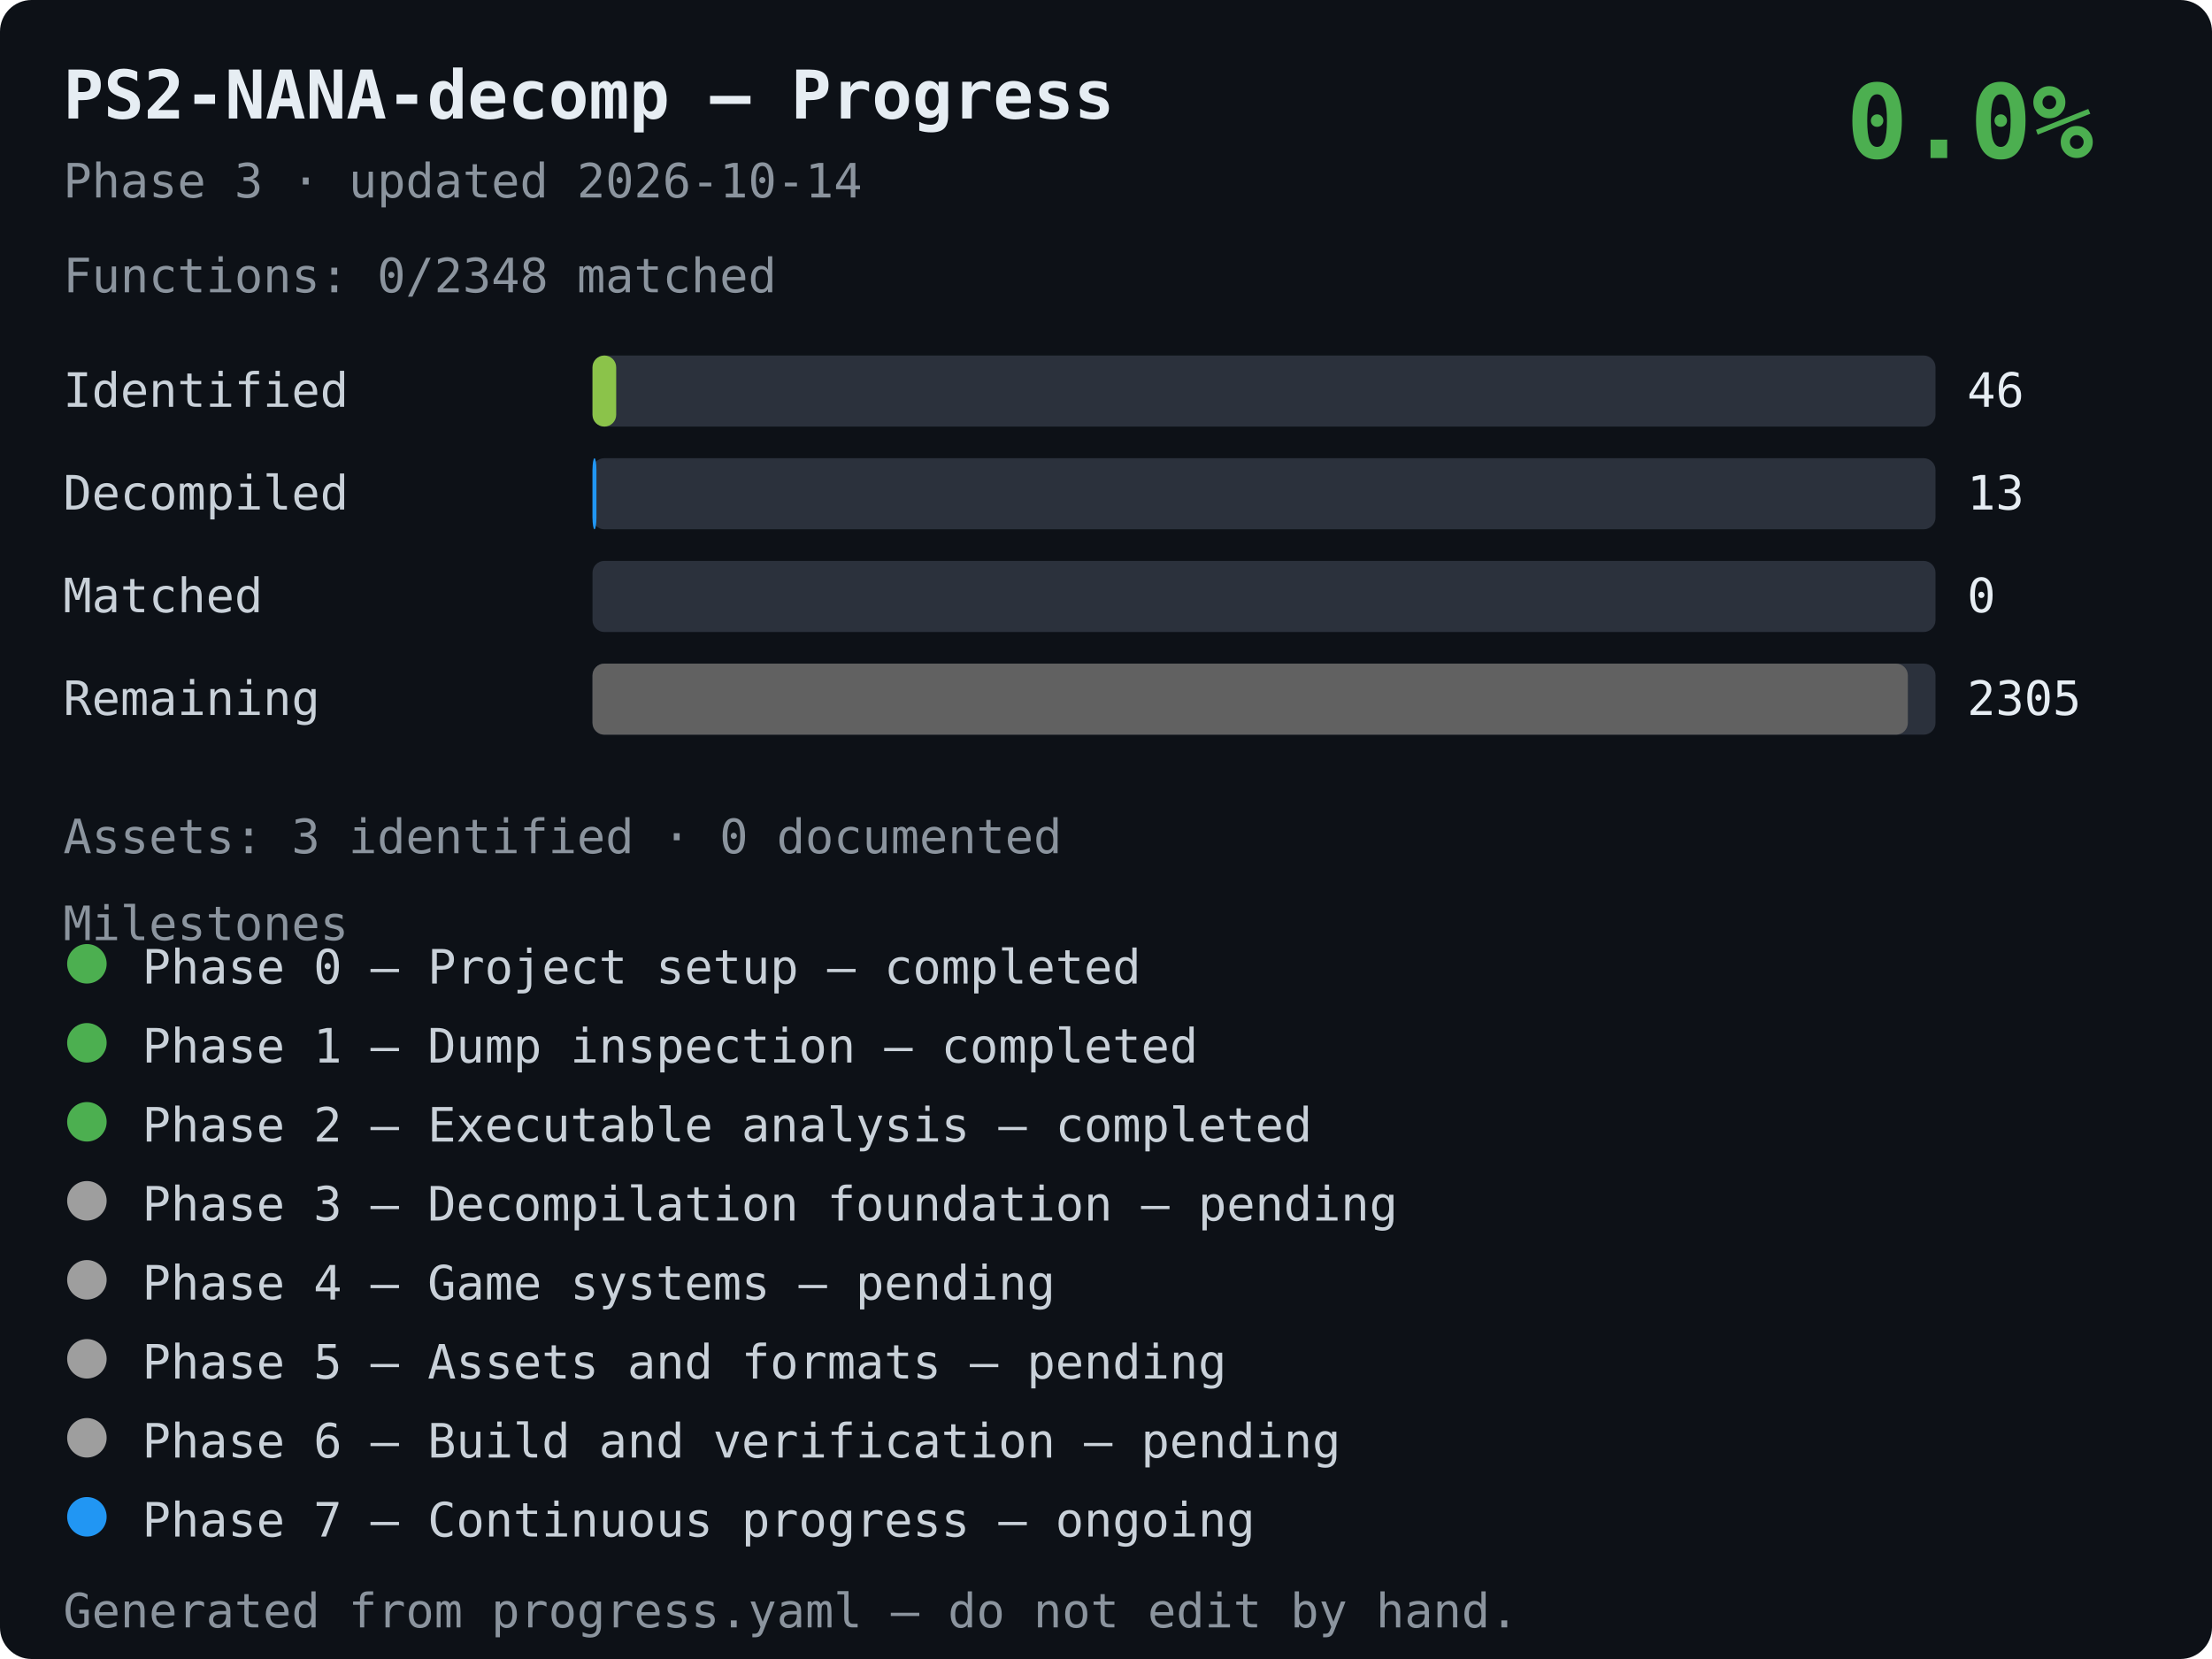
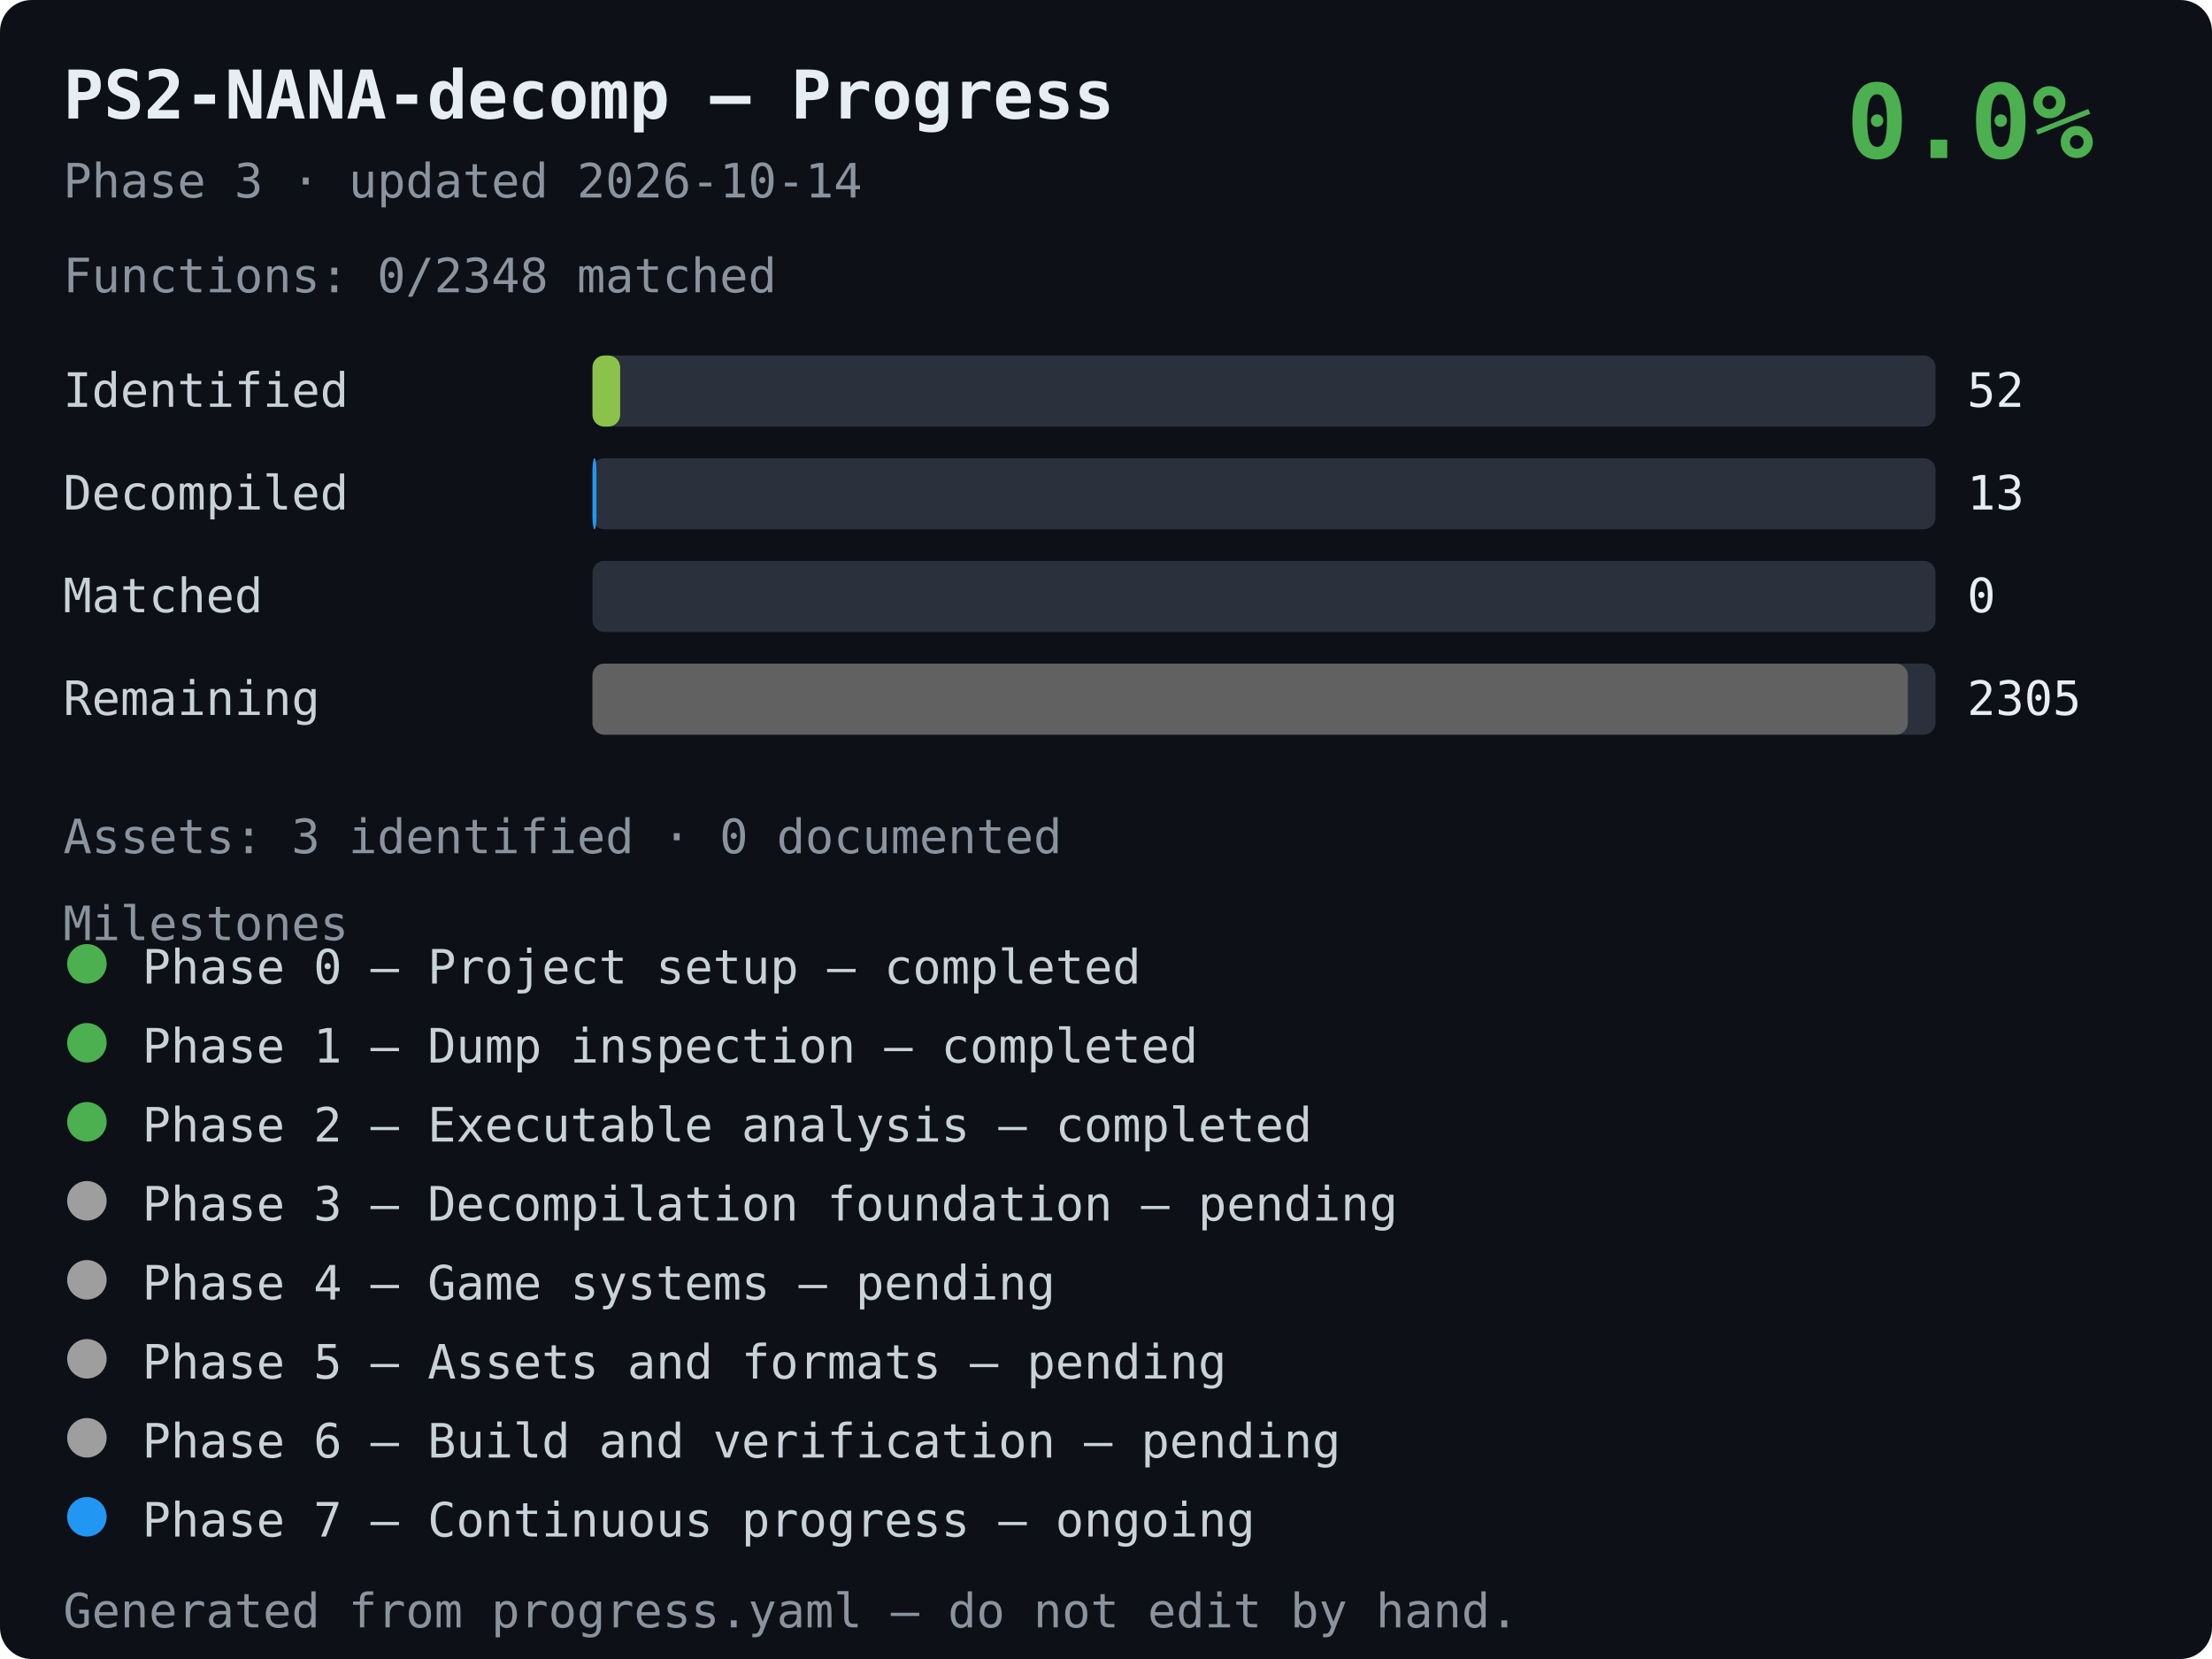
<svg xmlns="http://www.w3.org/2000/svg" width="560" height="420" viewBox="0 0 560 420" font-family="monospace">
  <style>
    .t { font-size: 17px; font-weight: bold; fill: #e6edf3; }
    .s { font-size: 12px; fill: #8b949e; }
    .lbl { font-size: 12px; fill: #c9d1d9; }
    .val { font-size: 12px; fill: #e6edf3; }
    .ms { font-size: 12px; fill: #c9d1d9; }
    .pct { font-size: 26px; font-weight: bold; fill: #4caf50; }
  </style>
  <rect width="100%" height="100%" rx="8" fill="#0d1117" />
  <text x="16" y="30" class="t">PS2-NANA-decomp — Progress</text>
  <text x="16" y="50" class="s">Phase 3 · updated 2026-10-14</text>
  <text x="530" y="40" text-anchor="end" class="pct">0.0%</text>
  <text x="16" y="74" class="s">Functions: 0/2348 matched</text>
  <text x="16" y="103" class="lbl">Identified</text>
  <rect x="150" y="90" width="340" height="18" rx="3" fill="#2b313c" />
-   <rect x="150" y="90" width="6" height="18" rx="3" fill="#8bc34a" />
-   <text x="498" y="103" class="val">46</text>
+   <rect x="150" y="90" width="7" height="18" rx="3" fill="#8bc34a" />
+   <text x="498" y="103" class="val">52</text>
  <text x="16" y="129" class="lbl">Decompiled</text>
  <rect x="150" y="116" width="340" height="18" rx="3" fill="#2b313c" />
  <rect x="150" y="116" width="1" height="18" rx="3" fill="#2196f3" />
  <text x="498" y="129" class="val">13</text>
  <text x="16" y="155" class="lbl">Matched</text>
  <rect x="150" y="142" width="340" height="18" rx="3" fill="#2b313c" />
  <rect x="150" y="142" width="0" height="18" rx="3" fill="#4caf50" />
  <text x="498" y="155" class="val">0</text>
  <text x="16" y="181" class="lbl">Remaining</text>
  <rect x="150" y="168" width="340" height="18" rx="3" fill="#2b313c" />
  <rect x="150" y="168" width="333" height="18" rx="3" fill="#616161" />
  <text x="498" y="181" class="val">2305</text>
  <text x="16" y="216" class="s">Assets: 3 identified · 0 documented</text>
  <text x="16" y="238" class="s">Milestones</text>
  <circle cx="22" cy="244" r="5" fill="#4caf50" />
  <text x="36" y="249" class="ms">Phase 0 — Project setup — completed</text>
  <circle cx="22" cy="264" r="5" fill="#4caf50" />
  <text x="36" y="269" class="ms">Phase 1 — Dump inspection — completed</text>
  <circle cx="22" cy="284" r="5" fill="#4caf50" />
  <text x="36" y="289" class="ms">Phase 2 — Executable analysis — completed</text>
  <circle cx="22" cy="304" r="5" fill="#9e9e9e" />
  <text x="36" y="309" class="ms">Phase 3 — Decompilation foundation — pending</text>
  <circle cx="22" cy="324" r="5" fill="#9e9e9e" />
  <text x="36" y="329" class="ms">Phase 4 — Game systems — pending</text>
  <circle cx="22" cy="344" r="5" fill="#9e9e9e" />
  <text x="36" y="349" class="ms">Phase 5 — Assets and formats — pending</text>
  <circle cx="22" cy="364" r="5" fill="#9e9e9e" />
  <text x="36" y="369" class="ms">Phase 6 — Build and verification — pending</text>
  <circle cx="22" cy="384" r="5" fill="#2196f3" />
  <text x="36" y="389" class="ms">Phase 7 — Continuous progress — ongoing</text>
  <text x="16" y="412" class="s">Generated from progress.yaml — do not edit by hand.</text>
</svg>
